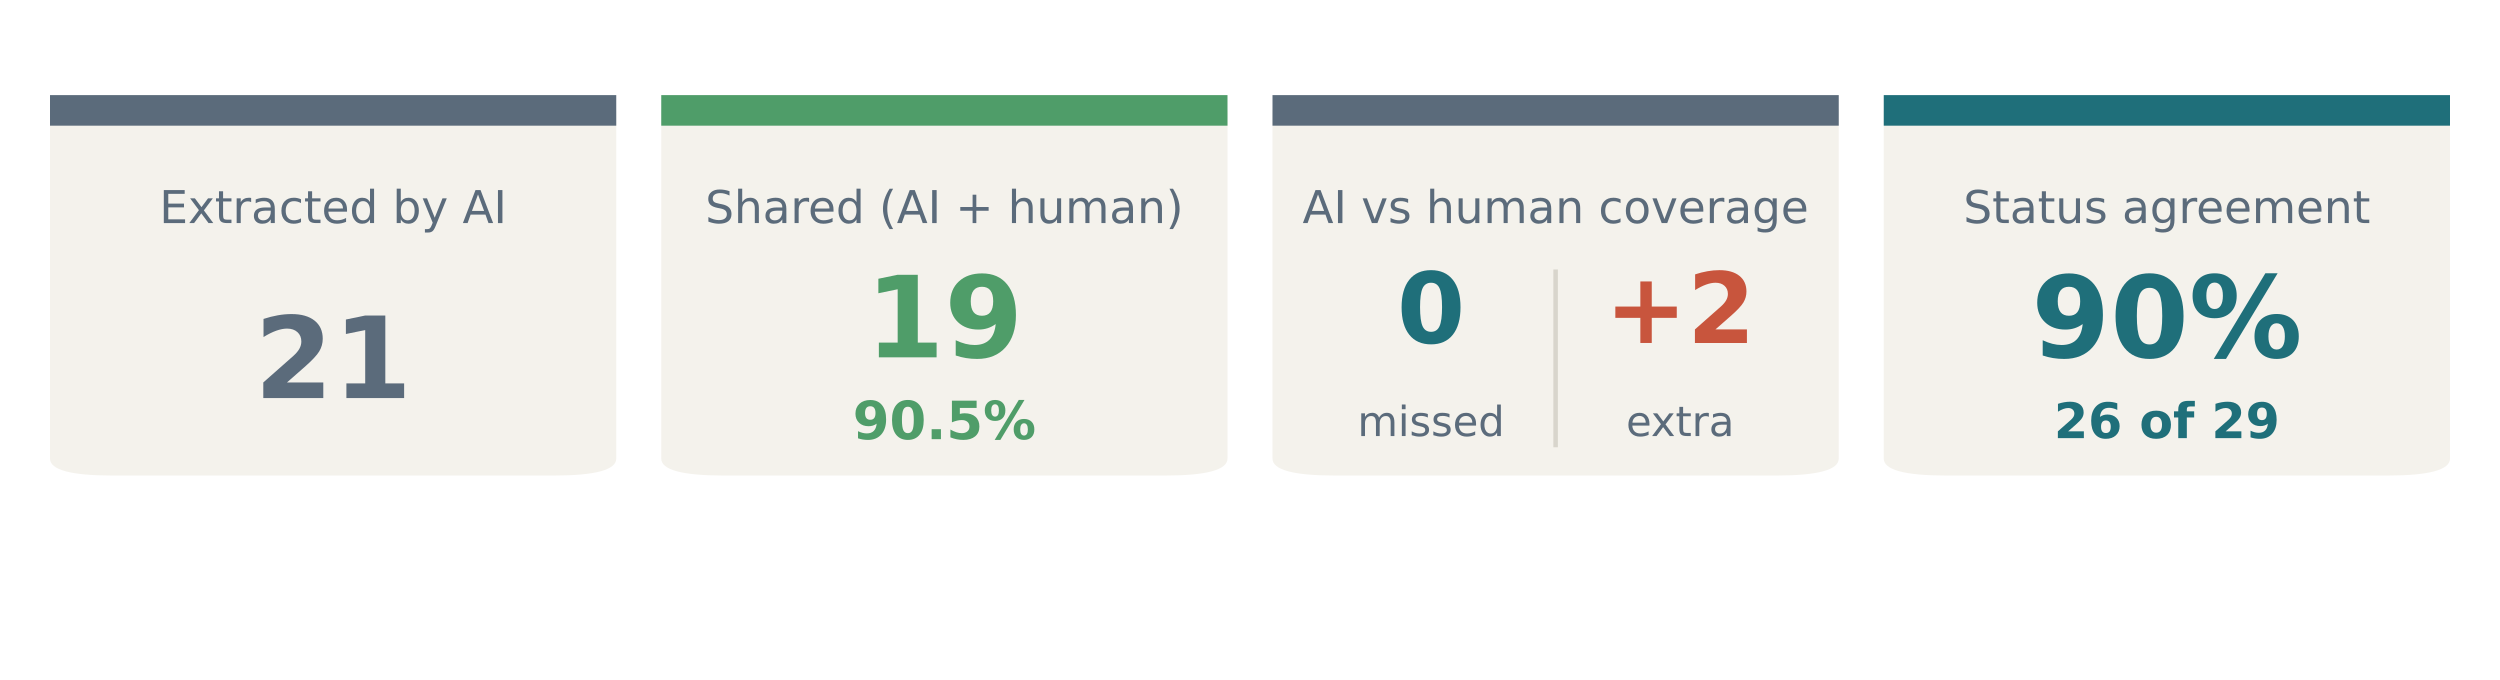
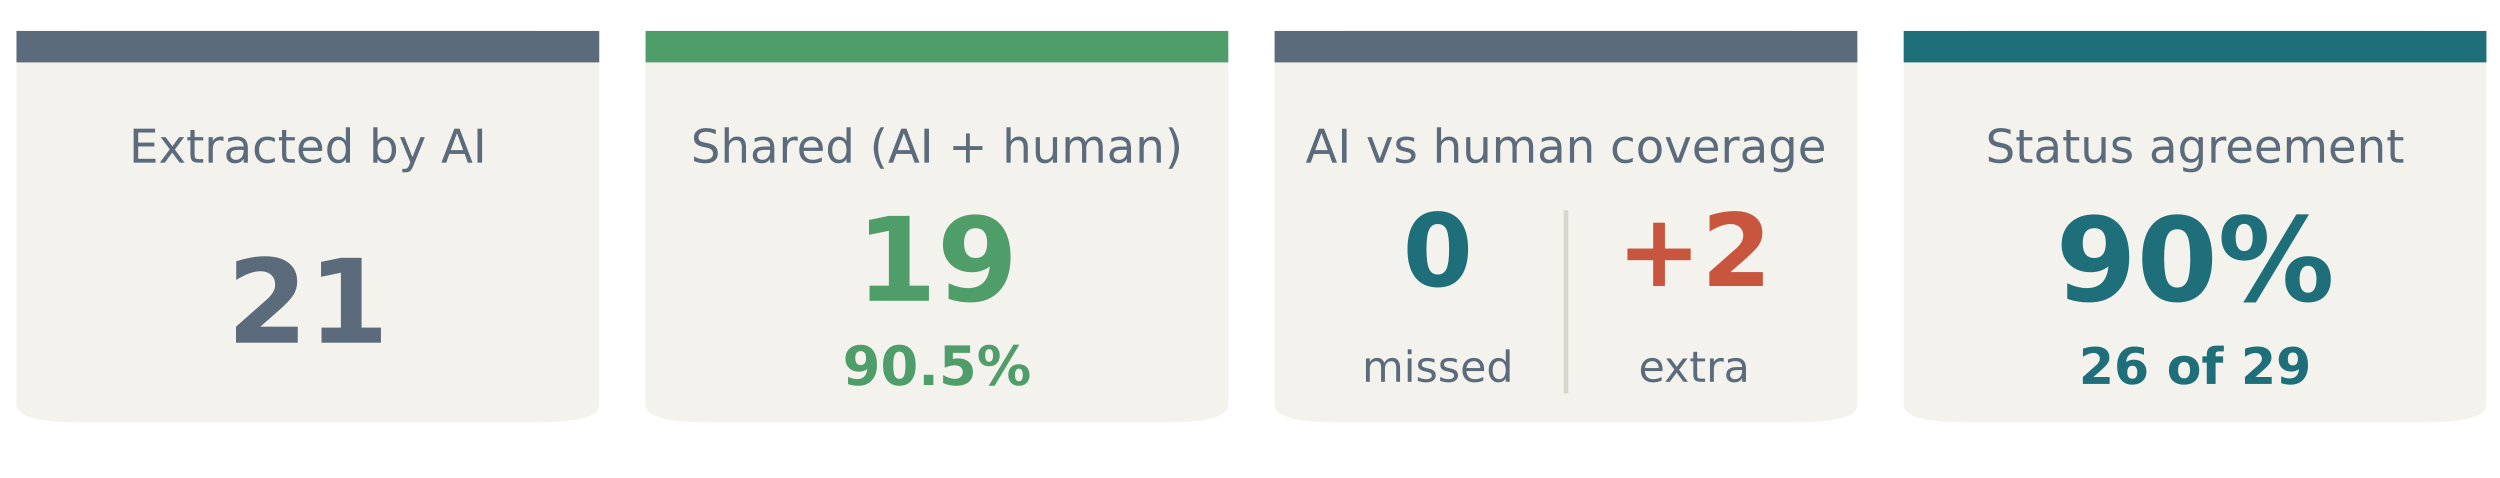
- <svg xmlns="http://www.w3.org/2000/svg" xmlns:xlink="http://www.w3.org/1999/xlink" width="662.4pt" height="180pt" viewBox="0 0 662.4 180" version="1.1">
+ <svg xmlns="http://www.w3.org/2000/svg" xmlns:xlink="http://www.w3.org/1999/xlink" width="858" height="164" viewBox="9.002 17.25 643.646 123" version="1.1">
  <defs>
    <style type="text/css">*{stroke-linejoin: round; stroke-linecap: butt}</style>
  </defs>
  <g id="figure_1">
    <g id="patch_1">
      <path d="M 0 180  L 662.4 180  L 662.4 0  L 0 0  L 0 180  z " style="fill: none; opacity: 0" />
    </g>
    <g id="axes_1">
      <g id="patch_2">
        <path d="M 29.808 126  L 146.722 126  Q 163.282 126 163.282 121.5  L 163.282 29.7  Q 163.282 25.2 146.722 25.2  L 29.808 25.2  Q 13.248 25.2 13.248 29.7  L 13.248 121.5  Q 13.248 126 29.808 126  z " clip-path="url(#pea5efba93e)" style="fill: #f4f2ec" />
      </g>
      <g id="patch_3">
        <path d="M 191.765 126  L 308.678 126  Q 325.238 126 325.238 121.5  L 325.238 29.7  Q 325.238 25.2 308.678 25.2  L 191.765 25.2  Q 175.205 25.2 175.205 29.7  L 175.205 121.5  Q 175.205 126 191.765 126  z " clip-path="url(#pea5efba93e)" style="fill: #f4f2ec" />
      </g>
      <g id="patch_4">
        <path d="M 353.722 126  L 470.635 126  Q 487.195 126 487.195 121.5  L 487.195 29.7  Q 487.195 25.2 470.635 25.2  L 353.722 25.2  Q 337.162 25.2 337.162 29.7  L 337.162 121.5  Q 337.162 126 353.722 126  z " clip-path="url(#pea5efba93e)" style="fill: #f4f2ec" />
      </g>
      <g id="patch_5">
        <path d="M 515.678 126  L 632.592 126  Q 649.152 126 649.152 121.5  L 649.152 29.7  Q 649.152 25.2 632.592 25.2  L 515.678 25.2  Q 499.118 25.2 499.118 29.7  L 499.118 121.5  Q 499.118 126 515.678 126  z " clip-path="url(#pea5efba93e)" style="fill: #f4f2ec" />
      </g>
      <g id="patch_6">
        <path d="M 13.248 33.3  L 163.282 33.3  L 163.282 25.2  L 13.248 25.2  z " clip-path="url(#pea5efba93e)" style="fill: #5b6b7b" />
      </g>
      <g id="patch_7">
        <path d="M 175.205 33.3  L 325.238 33.3  L 325.238 25.2  L 175.205 25.2  z " clip-path="url(#pea5efba93e)" style="fill: #4f9d69" />
      </g>
      <g id="patch_8">
        <path d="M 337.162 33.3  L 487.195 33.3  L 487.195 25.2  L 337.162 25.2  z " clip-path="url(#pea5efba93e)" style="fill: #5b6b7b" />
      </g>
      <g id="patch_9">
        <path d="M 499.118 33.3  L 649.152 33.3  L 649.152 25.2  L 499.118 25.2  z " clip-path="url(#pea5efba93e)" style="fill: #1f6f7a" />
      </g>
      <g id="text_1">
        <g style="fill: #5b6b7b" transform="translate(42.22605 59.11125) scale(0.12 -0.12)">
          <defs>
            <path id="DejaVuSans-45" d="M 628 4666  L 3578 4666  L 3578 4134  L 1259 4134  L 1259 2753  L 3481 2753  L 3481 2222  L 1259 2222  L 1259 531  L 3634 531  L 3634 0  L 628 0  L 628 4666  z " transform="scale(0.015625)" />
            <path id="DejaVuSans-78" d="M 3513 3500  L 2247 1797  L 3578 0  L 2900 0  L 1881 1375  L 863 0  L 184 0  L 1544 1831  L 300 3500  L 978 3500  L 1906 2253  L 2834 3500  L 3513 3500  z " transform="scale(0.015625)" />
            <path id="DejaVuSans-74" d="M 1172 4494  L 1172 3500  L 2356 3500  L 2356 3053  L 1172 3053  L 1172 1153  Q 1172 725 1289 603  Q 1406 481 1766 481  L 2356 481  L 2356 0  L 1766 0  Q 1100 0 847 248  Q 594 497 594 1153  L 594 3053  L 172 3053  L 172 3500  L 594 3500  L 594 4494  L 1172 4494  z " transform="scale(0.015625)" />
            <path id="DejaVuSans-72" d="M 2631 2963  Q 2534 3019 2420 3045  Q 2306 3072 2169 3072  Q 1681 3072 1420 2755  Q 1159 2438 1159 1844  L 1159 0  L 581 0  L 581 3500  L 1159 3500  L 1159 2956  Q 1341 3275 1631 3429  Q 1922 3584 2338 3584  Q 2397 3584 2469 3576  Q 2541 3569 2628 3553  L 2631 2963  z " transform="scale(0.015625)" />
            <path id="DejaVuSans-61" d="M 2194 1759  Q 1497 1759 1228 1600  Q 959 1441 959 1056  Q 959 750 1161 570  Q 1363 391 1709 391  Q 2188 391 2477 730  Q 2766 1069 2766 1631  L 2766 1759  L 2194 1759  z M 3341 1997  L 3341 0  L 2766 0  L 2766 531  Q 2569 213 2275 61  Q 1981 -91 1556 -91  Q 1019 -91 701 211  Q 384 513 384 1019  Q 384 1609 779 1909  Q 1175 2209 1959 2209  L 2766 2209  L 2766 2266  Q 2766 2663 2505 2880  Q 2244 3097 1772 3097  Q 1472 3097 1187 3025  Q 903 2953 641 2809  L 641 3341  Q 956 3463 1253 3523  Q 1550 3584 1831 3584  Q 2591 3584 2966 3190  Q 3341 2797 3341 1997  z " transform="scale(0.015625)" />
            <path id="DejaVuSans-63" d="M 3122 3366  L 3122 2828  Q 2878 2963 2633 3030  Q 2388 3097 2138 3097  Q 1578 3097 1268 2742  Q 959 2388 959 1747  Q 959 1106 1268 751  Q 1578 397 2138 397  Q 2388 397 2633 464  Q 2878 531 3122 666  L 3122 134  Q 2881 22 2623 -34  Q 2366 -91 2075 -91  Q 1284 -91 818 406  Q 353 903 353 1747  Q 353 2603 823 3093  Q 1294 3584 2113 3584  Q 2378 3584 2631 3529  Q 2884 3475 3122 3366  z " transform="scale(0.015625)" />
            <path id="DejaVuSans-65" d="M 3597 1894  L 3597 1613  L 953 1613  Q 991 1019 1311 708  Q 1631 397 2203 397  Q 2534 397 2845 478  Q 3156 559 3463 722  L 3463 178  Q 3153 47 2828 -22  Q 2503 -91 2169 -91  Q 1331 -91 842 396  Q 353 884 353 1716  Q 353 2575 817 3079  Q 1281 3584 2069 3584  Q 2775 3584 3186 3129  Q 3597 2675 3597 1894  z M 3022 2063  Q 3016 2534 2758 2815  Q 2500 3097 2075 3097  Q 1594 3097 1305 2825  Q 1016 2553 972 2059  L 3022 2063  z " transform="scale(0.015625)" />
            <path id="DejaVuSans-64" d="M 2906 2969  L 2906 4863  L 3481 4863  L 3481 0  L 2906 0  L 2906 525  Q 2725 213 2448 61  Q 2172 -91 1784 -91  Q 1150 -91 751 415  Q 353 922 353 1747  Q 353 2572 751 3078  Q 1150 3584 1784 3584  Q 2172 3584 2448 3432  Q 2725 3281 2906 2969  z M 947 1747  Q 947 1113 1208 752  Q 1469 391 1925 391  Q 2381 391 2643 752  Q 2906 1113 2906 1747  Q 2906 2381 2643 2742  Q 2381 3103 1925 3103  Q 1469 3103 1208 2742  Q 947 2381 947 1747  z " transform="scale(0.015625)" />
            <path id="DejaVuSans-20" transform="scale(0.015625)" />
            <path id="DejaVuSans-62" d="M 3116 1747  Q 3116 2381 2855 2742  Q 2594 3103 2138 3103  Q 1681 3103 1420 2742  Q 1159 2381 1159 1747  Q 1159 1113 1420 752  Q 1681 391 2138 391  Q 2594 391 2855 752  Q 3116 1113 3116 1747  z M 1159 2969  Q 1341 3281 1617 3432  Q 1894 3584 2278 3584  Q 2916 3584 3314 3078  Q 3713 2572 3713 1747  Q 3713 922 3314 415  Q 2916 -91 2278 -91  Q 1894 -91 1617 61  Q 1341 213 1159 525  L 1159 0  L 581 0  L 581 4863  L 1159 4863  L 1159 2969  z " transform="scale(0.015625)" />
            <path id="DejaVuSans-79" d="M 2059 -325  Q 1816 -950 1584 -1140  Q 1353 -1331 966 -1331  L 506 -1331  L 506 -850  L 844 -850  Q 1081 -850 1212 -737  Q 1344 -625 1503 -206  L 1606 56  L 191 3500  L 800 3500  L 1894 763  L 2988 3500  L 3597 3500  L 2059 -325  z " transform="scale(0.015625)" />
            <path id="DejaVuSans-41" d="M 2188 4044  L 1331 1722  L 3047 1722  L 2188 4044  z M 1831 4666  L 2547 4666  L 4325 0  L 3669 0  L 3244 1197  L 1141 1197  L 716 0  L 50 0  L 1831 4666  z " transform="scale(0.015625)" />
            <path id="DejaVuSans-49" d="M 628 4666  L 1259 4666  L 1259 0  L 628 0  L 628 4666  z " transform="scale(0.015625)" />
          </defs>
          <use xlink:href="#DejaVuSans-45" />
          <use xlink:href="#DejaVuSans-78" transform="translate(63.18359 0)" />
          <use xlink:href="#DejaVuSans-74" transform="translate(122.3633 0)" />
          <use xlink:href="#DejaVuSans-72" transform="translate(161.5723 0)" />
          <use xlink:href="#DejaVuSans-61" transform="translate(202.6855 0)" />
          <use xlink:href="#DejaVuSans-63" transform="translate(263.9648 0)" />
          <use xlink:href="#DejaVuSans-74" transform="translate(318.9453 0)" />
          <use xlink:href="#DejaVuSans-65" transform="translate(358.1543 0)" />
          <use xlink:href="#DejaVuSans-64" transform="translate(419.6777 0)" />
          <use xlink:href="#DejaVuSans-20" transform="translate(483.1543 0)" />
          <use xlink:href="#DejaVuSans-62" transform="translate(514.9414 0)" />
          <use xlink:href="#DejaVuSans-79" transform="translate(578.418 0)" />
          <use xlink:href="#DejaVuSans-20" transform="translate(637.5977 0)" />
          <use xlink:href="#DejaVuSans-41" transform="translate(669.3848 0)" />
          <use xlink:href="#DejaVuSans-49" transform="translate(737.793 0)" />
        </g>
      </g>
      <g id="text_2">
        <g style="fill: #5b6b7b" transform="translate(67.39136 105.4781) scale(0.3 -0.3)">
          <defs>
            <path id="DejaVuSans-Bold-32" d="M 1844 884  L 3897 884  L 3897 0  L 506 0  L 506 884  L 2209 2388  Q 2438 2594 2547 2791  Q 2656 2988 2656 3200  Q 2656 3528 2436 3728  Q 2216 3928 1850 3928  Q 1569 3928 1234 3808  Q 900 3688 519 3450  L 519 4475  Q 925 4609 1322 4679  Q 1719 4750 2100 4750  Q 2938 4750 3402 4381  Q 3866 4013 3866 3353  Q 3866 2972 3669 2642  Q 3472 2313 2841 1759  L 1844 884  z " transform="scale(0.015625)" />
            <path id="DejaVuSans-Bold-31" d="M 750 831  L 1813 831  L 1813 3847  L 722 3622  L 722 4441  L 1806 4666  L 2950 4666  L 2950 831  L 4013 831  L 4013 0  L 750 0  L 750 831  z " transform="scale(0.015625)" />
          </defs>
          <use xlink:href="#DejaVuSans-Bold-32" />
          <use xlink:href="#DejaVuSans-Bold-31" transform="translate(69.58008 0)" />
        </g>
      </g>
      <g id="text_3">
        <g style="fill: #5b6b7b" transform="translate(186.8672 59.11125) scale(0.12 -0.12)">
          <defs>
            <path id="DejaVuSans-53" d="M 3425 4513  L 3425 3897  Q 3066 4069 2747 4153  Q 2428 4238 2131 4238  Q 1616 4238 1336 4038  Q 1056 3838 1056 3469  Q 1056 3159 1242 3001  Q 1428 2844 1947 2747  L 2328 2669  Q 3034 2534 3370 2195  Q 3706 1856 3706 1288  Q 3706 609 3251 259  Q 2797 -91 1919 -91  Q 1588 -91 1214 -16  Q 841 59 441 206  L 441 856  Q 825 641 1194 531  Q 1563 422 1919 422  Q 2459 422 2753 634  Q 3047 847 3047 1241  Q 3047 1584 2836 1778  Q 2625 1972 2144 2069  L 1759 2144  Q 1053 2284 737 2584  Q 422 2884 422 3419  Q 422 4038 858 4394  Q 1294 4750 2059 4750  Q 2388 4750 2728 4690  Q 3069 4631 3425 4513  z " transform="scale(0.015625)" />
            <path id="DejaVuSans-68" d="M 3513 2113  L 3513 0  L 2938 0  L 2938 2094  Q 2938 2591 2744 2837  Q 2550 3084 2163 3084  Q 1697 3084 1428 2787  Q 1159 2491 1159 1978  L 1159 0  L 581 0  L 581 4863  L 1159 4863  L 1159 2956  Q 1366 3272 1645 3428  Q 1925 3584 2291 3584  Q 2894 3584 3203 3211  Q 3513 2838 3513 2113  z " transform="scale(0.015625)" />
            <path id="DejaVuSans-28" d="M 1984 4856  Q 1566 4138 1362 3434  Q 1159 2731 1159 2009  Q 1159 1288 1364 580  Q 1569 -128 1984 -844  L 1484 -844  Q 1016 -109 783 600  Q 550 1309 550 2009  Q 550 2706 781 3412  Q 1013 4119 1484 4856  L 1984 4856  z " transform="scale(0.015625)" />
            <path id="DejaVuSans-2b" d="M 2944 4013  L 2944 2272  L 4684 2272  L 4684 1741  L 2944 1741  L 2944 0  L 2419 0  L 2419 1741  L 678 1741  L 678 2272  L 2419 2272  L 2419 4013  L 2944 4013  z " transform="scale(0.015625)" />
            <path id="DejaVuSans-75" d="M 544 1381  L 544 3500  L 1119 3500  L 1119 1403  Q 1119 906 1312 657  Q 1506 409 1894 409  Q 2359 409 2629 706  Q 2900 1003 2900 1516  L 2900 3500  L 3475 3500  L 3475 0  L 2900 0  L 2900 538  Q 2691 219 2414 64  Q 2138 -91 1772 -91  Q 1169 -91 856 284  Q 544 659 544 1381  z M 1991 3584  L 1991 3584  z " transform="scale(0.015625)" />
            <path id="DejaVuSans-6d" d="M 3328 2828  Q 3544 3216 3844 3400  Q 4144 3584 4550 3584  Q 5097 3584 5394 3201  Q 5691 2819 5691 2113  L 5691 0  L 5113 0  L 5113 2094  Q 5113 2597 4934 2840  Q 4756 3084 4391 3084  Q 3944 3084 3684 2787  Q 3425 2491 3425 1978  L 3425 0  L 2847 0  L 2847 2094  Q 2847 2600 2669 2842  Q 2491 3084 2119 3084  Q 1678 3084 1418 2786  Q 1159 2488 1159 1978  L 1159 0  L 581 0  L 581 3500  L 1159 3500  L 1159 2956  Q 1356 3278 1631 3431  Q 1906 3584 2284 3584  Q 2666 3584 2933 3390  Q 3200 3197 3328 2828  z " transform="scale(0.015625)" />
            <path id="DejaVuSans-6e" d="M 3513 2113  L 3513 0  L 2938 0  L 2938 2094  Q 2938 2591 2744 2837  Q 2550 3084 2163 3084  Q 1697 3084 1428 2787  Q 1159 2491 1159 1978  L 1159 0  L 581 0  L 581 3500  L 1159 3500  L 1159 2956  Q 1366 3272 1645 3428  Q 1925 3584 2291 3584  Q 2894 3584 3203 3211  Q 3513 2838 3513 2113  z " transform="scale(0.015625)" />
            <path id="DejaVuSans-29" d="M 513 4856  L 1013 4856  Q 1481 4119 1714 3412  Q 1947 2706 1947 2009  Q 1947 1309 1714 600  Q 1481 -109 1013 -844  L 513 -844  Q 928 -128 1133 580  Q 1338 1288 1338 2009  Q 1338 2731 1133 3434  Q 928 4138 513 4856  z " transform="scale(0.015625)" />
          </defs>
          <use xlink:href="#DejaVuSans-53" />
          <use xlink:href="#DejaVuSans-68" transform="translate(63.47656 0)" />
          <use xlink:href="#DejaVuSans-61" transform="translate(126.8555 0)" />
          <use xlink:href="#DejaVuSans-72" transform="translate(188.1348 0)" />
          <use xlink:href="#DejaVuSans-65" transform="translate(226.998 0)" />
          <use xlink:href="#DejaVuSans-64" transform="translate(288.5215 0)" />
          <use xlink:href="#DejaVuSans-20" transform="translate(351.998 0)" />
          <use xlink:href="#DejaVuSans-28" transform="translate(383.7852 0)" />
          <use xlink:href="#DejaVuSans-41" transform="translate(422.7988 0)" />
          <use xlink:href="#DejaVuSans-49" transform="translate(491.207 0)" />
          <use xlink:href="#DejaVuSans-20" transform="translate(520.6992 0)" />
          <use xlink:href="#DejaVuSans-2b" transform="translate(552.4863 0)" />
          <use xlink:href="#DejaVuSans-20" transform="translate(636.2754 0)" />
          <use xlink:href="#DejaVuSans-68" transform="translate(668.0625 0)" />
          <use xlink:href="#DejaVuSans-75" transform="translate(731.4414 0)" />
          <use xlink:href="#DejaVuSans-6d" transform="translate(794.8203 0)" />
          <use xlink:href="#DejaVuSans-61" transform="translate(892.2324 0)" />
          <use xlink:href="#DejaVuSans-6e" transform="translate(953.5117 0)" />
          <use xlink:href="#DejaVuSans-29" transform="translate(1016.891 0)" />
        </g>
      </g>
      <g id="text_4">
        <g style="fill: #4f9d69" transform="translate(229.3482 94.67812) scale(0.3 -0.3)">
          <defs>
            <path id="DejaVuSans-Bold-39" d="M 641 103  L 641 966  Q 928 831 1190 764  Q 1453 697 1709 697  Q 2247 697 2547 995  Q 2847 1294 2900 1881  Q 2688 1725 2447 1647  Q 2206 1569 1925 1569  Q 1209 1569 770 1986  Q 331 2403 331 3084  Q 331 3838 820 4291  Q 1309 4744 2131 4744  Q 3044 4744 3544 4128  Q 4044 3513 4044 2388  Q 4044 1231 3459 570  Q 2875 -91 1856 -91  Q 1528 -91 1228 -42  Q 928 6 641 103  z M 2125 2350  Q 2441 2350 2600 2554  Q 2759 2759 2759 3169  Q 2759 3575 2600 3781  Q 2441 3988 2125 3988  Q 1809 3988 1650 3781  Q 1491 3575 1491 3169  Q 1491 2759 1650 2554  Q 1809 2350 2125 2350  z " transform="scale(0.015625)" />
          </defs>
          <use xlink:href="#DejaVuSans-Bold-31" />
          <use xlink:href="#DejaVuSans-Bold-39" transform="translate(69.58008 0)" />
        </g>
      </g>
      <g id="text_5">
        <g style="fill: #4f9d69" transform="translate(225.9371 116.3631) scale(0.14 -0.14)">
          <defs>
            <path id="DejaVuSans-Bold-30" d="M 2944 2338  Q 2944 3213 2780 3570  Q 2616 3928 2228 3928  Q 1841 3928 1675 3570  Q 1509 3213 1509 2338  Q 1509 1453 1675 1090  Q 1841 728 2228 728  Q 2613 728 2778 1090  Q 2944 1453 2944 2338  z M 4147 2328  Q 4147 1169 3647 539  Q 3147 -91 2228 -91  Q 1306 -91 806 539  Q 306 1169 306 2328  Q 306 3491 806 4120  Q 1306 4750 2228 4750  Q 3147 4750 3647 4120  Q 4147 3491 4147 2328  z " transform="scale(0.015625)" />
            <path id="DejaVuSans-Bold-2e" d="M 653 1209  L 1778 1209  L 1778 0  L 653 0  L 653 1209  z " transform="scale(0.015625)" />
            <path id="DejaVuSans-Bold-35" d="M 678 4666  L 3669 4666  L 3669 3781  L 1638 3781  L 1638 3059  Q 1775 3097 1914 3117  Q 2053 3138 2203 3138  Q 3056 3138 3531 2711  Q 4006 2284 4006 1522  Q 4006 766 3489 337  Q 2972 -91 2053 -91  Q 1656 -91 1267 -14  Q 878 63 494 219  L 494 1166  Q 875 947 1217 837  Q 1559 728 1863 728  Q 2300 728 2551 942  Q 2803 1156 2803 1522  Q 2803 1891 2551 2103  Q 2300 2316 1863 2316  Q 1603 2316 1309 2248  Q 1016 2181 678 2041  L 678 4666  z " transform="scale(0.015625)" />
            <path id="DejaVuSans-Bold-25" d="M 4959 1925  Q 4738 1925 4616 1733  Q 4494 1541 4494 1184  Q 4494 825 4614 633  Q 4734 441 4959 441  Q 5184 441 5303 633  Q 5422 825 5422 1184  Q 5422 1541 5301 1733  Q 5181 1925 4959 1925  z M 4959 2450  Q 5541 2450 5875 2112  Q 6209 1775 6209 1184  Q 6209 594 5875 251  Q 5541 -91 4959 -91  Q 4378 -91 4042 251  Q 3706 594 3706 1184  Q 3706 1772 4042 2111  Q 4378 2450 4959 2450  z M 2094 -91  L 1403 -91  L 4319 4750  L 5013 4750  L 2094 -91  z M 1453 4750  Q 2034 4750 2367 4411  Q 2700 4072 2700 3481  Q 2700 2891 2367 2550  Q 2034 2209 1453 2209  Q 872 2209 539 2550  Q 206 2891 206 3481  Q 206 4072 539 4411  Q 872 4750 1453 4750  z M 1453 4225  Q 1228 4225 1106 4031  Q 984 3838 984 3481  Q 984 3122 1106 2926  Q 1228 2731 1453 2731  Q 1678 2731 1798 2926  Q 1919 3122 1919 3481  Q 1919 3838 1797 4031  Q 1675 4225 1453 4225  z " transform="scale(0.015625)" />
          </defs>
          <use xlink:href="#DejaVuSans-Bold-39" />
          <use xlink:href="#DejaVuSans-Bold-30" transform="translate(69.58008 0)" />
          <use xlink:href="#DejaVuSans-Bold-2e" transform="translate(139.1602 0)" />
          <use xlink:href="#DejaVuSans-Bold-35" transform="translate(177.1484 0)" />
          <use xlink:href="#DejaVuSans-Bold-25" transform="translate(246.7285 0)" />
        </g>
      </g>
      <g id="text_6">
        <g style="fill: #5b6b7b" transform="translate(345.12 59.11125) scale(0.12 -0.12)">
          <defs>
            <path id="DejaVuSans-76" d="M 191 3500  L 800 3500  L 1894 563  L 2988 3500  L 3597 3500  L 2284 0  L 1503 0  L 191 3500  z " transform="scale(0.015625)" />
            <path id="DejaVuSans-73" d="M 2834 3397  L 2834 2853  Q 2591 2978 2328 3040  Q 2066 3103 1784 3103  Q 1356 3103 1142 2972  Q 928 2841 928 2578  Q 928 2378 1081 2264  Q 1234 2150 1697 2047  L 1894 2003  Q 2506 1872 2764 1633  Q 3022 1394 3022 966  Q 3022 478 2636 193  Q 2250 -91 1575 -91  Q 1294 -91 989 -36  Q 684 19 347 128  L 347 722  Q 666 556 975 473  Q 1284 391 1588 391  Q 1994 391 2212 530  Q 2431 669 2431 922  Q 2431 1156 2273 1281  Q 2116 1406 1581 1522  L 1381 1569  Q 847 1681 609 1914  Q 372 2147 372 2553  Q 372 3047 722 3315  Q 1072 3584 1716 3584  Q 2034 3584 2315 3537  Q 2597 3491 2834 3397  z " transform="scale(0.015625)" />
            <path id="DejaVuSans-6f" d="M 1959 3097  Q 1497 3097 1228 2736  Q 959 2375 959 1747  Q 959 1119 1226 758  Q 1494 397 1959 397  Q 2419 397 2687 759  Q 2956 1122 2956 1747  Q 2956 2369 2687 2733  Q 2419 3097 1959 3097  z M 1959 3584  Q 2709 3584 3137 3096  Q 3566 2609 3566 1747  Q 3566 888 3137 398  Q 2709 -91 1959 -91  Q 1206 -91 779 398  Q 353 888 353 1747  Q 353 2609 779 3096  Q 1206 3584 1959 3584  z " transform="scale(0.015625)" />
            <path id="DejaVuSans-67" d="M 2906 1791  Q 2906 2416 2648 2759  Q 2391 3103 1925 3103  Q 1463 3103 1205 2759  Q 947 2416 947 1791  Q 947 1169 1205 825  Q 1463 481 1925 481  Q 2391 481 2648 825  Q 2906 1169 2906 1791  z M 3481 434  Q 3481 -459 3084 -895  Q 2688 -1331 1869 -1331  Q 1566 -1331 1297 -1286  Q 1028 -1241 775 -1147  L 775 -588  Q 1028 -725 1275 -790  Q 1522 -856 1778 -856  Q 2344 -856 2625 -561  Q 2906 -266 2906 331  L 2906 616  Q 2728 306 2450 153  Q 2172 0 1784 0  Q 1141 0 747 490  Q 353 981 353 1791  Q 353 2603 747 3093  Q 1141 3584 1784 3584  Q 2172 3584 2450 3431  Q 2728 3278 2906 2969  L 2906 3500  L 3481 3500  L 3481 434  z " transform="scale(0.015625)" />
          </defs>
          <use xlink:href="#DejaVuSans-41" />
          <use xlink:href="#DejaVuSans-49" transform="translate(68.4082 0)" />
          <use xlink:href="#DejaVuSans-20" transform="translate(97.90039 0)" />
          <use xlink:href="#DejaVuSans-76" transform="translate(129.6875 0)" />
          <use xlink:href="#DejaVuSans-73" transform="translate(188.8672 0)" />
          <use xlink:href="#DejaVuSans-20" transform="translate(240.9668 0)" />
          <use xlink:href="#DejaVuSans-68" transform="translate(272.7539 0)" />
          <use xlink:href="#DejaVuSans-75" transform="translate(336.1328 0)" />
          <use xlink:href="#DejaVuSans-6d" transform="translate(399.5117 0)" />
          <use xlink:href="#DejaVuSans-61" transform="translate(496.9238 0)" />
          <use xlink:href="#DejaVuSans-6e" transform="translate(558.2031 0)" />
          <use xlink:href="#DejaVuSans-20" transform="translate(621.582 0)" />
          <use xlink:href="#DejaVuSans-63" transform="translate(653.3691 0)" />
          <use xlink:href="#DejaVuSans-6f" transform="translate(708.3496 0)" />
          <use xlink:href="#DejaVuSans-76" transform="translate(769.5312 0)" />
          <use xlink:href="#DejaVuSans-65" transform="translate(828.7109 0)" />
          <use xlink:href="#DejaVuSans-72" transform="translate(890.2344 0)" />
          <use xlink:href="#DejaVuSans-61" transform="translate(931.3477 0)" />
          <use xlink:href="#DejaVuSans-67" transform="translate(992.627 0)" />
          <use xlink:href="#DejaVuSans-65" transform="translate(1056.104 0)" />
        </g>
      </g>
      <g id="text_7">
        <g style="fill: #1f6f7a" transform="translate(370.1259 90.87438) scale(0.26 -0.26)">
          <use xlink:href="#DejaVuSans-Bold-30" />
        </g>
      </g>
      <g id="text_8">
        <g style="fill: #5b6b7b" transform="translate(359.6795 115.5353) scale(0.11 -0.11)">
          <defs>
            <path id="DejaVuSans-69" d="M 603 3500  L 1178 3500  L 1178 0  L 603 0  L 603 3500  z M 603 4863  L 1178 4863  L 1178 4134  L 603 4134  L 603 4863  z " transform="scale(0.015625)" />
          </defs>
          <use xlink:href="#DejaVuSans-6d" />
          <use xlink:href="#DejaVuSans-69" transform="translate(97.41211 0)" />
          <use xlink:href="#DejaVuSans-73" transform="translate(125.1953 0)" />
          <use xlink:href="#DejaVuSans-73" transform="translate(177.2949 0)" />
          <use xlink:href="#DejaVuSans-65" transform="translate(229.3945 0)" />
          <use xlink:href="#DejaVuSans-64" transform="translate(290.918 0)" />
        </g>
      </g>
      <g id="line2d_1">
        <path d="M 412.178 117.9  L 412.178 72  " clip-path="url(#pea5efba93e)" style="fill: none; stroke: #d8d5cc; stroke-width: 1.2; stroke-linecap: square" />
      </g>
      <g id="text_9">
        <g style="fill: #c8553d" transform="translate(425.247 90.87438) scale(0.26 -0.26)">
          <defs>
            <path id="DejaVuSans-Bold-2b" d="M 3053 4013  L 3053 2375  L 4684 2375  L 4684 1638  L 3053 1638  L 3053 0  L 2309 0  L 2309 1638  L 678 1638  L 678 2375  L 2309 2375  L 2309 4013  L 3053 4013  z " transform="scale(0.015625)" />
          </defs>
          <use xlink:href="#DejaVuSans-Bold-2b" />
          <use xlink:href="#DejaVuSans-Bold-32" transform="translate(83.78906 0)" />
        </g>
      </g>
      <g id="text_10">
        <g style="fill: #5b6b7b" transform="translate(430.8549 115.5353) scale(0.11 -0.11)">
          <use xlink:href="#DejaVuSans-65" />
          <use xlink:href="#DejaVuSans-78" transform="translate(59.77344 0)" />
          <use xlink:href="#DejaVuSans-74" transform="translate(118.9531 0)" />
          <use xlink:href="#DejaVuSans-72" transform="translate(158.1621 0)" />
          <use xlink:href="#DejaVuSans-61" transform="translate(199.2754 0)" />
        </g>
      </g>
      <g id="text_11">
        <g style="fill: #5b6b7b" transform="translate(520.2177 59.11125) scale(0.12 -0.12)">
          <use xlink:href="#DejaVuSans-53" />
          <use xlink:href="#DejaVuSans-74" transform="translate(63.47656 0)" />
          <use xlink:href="#DejaVuSans-61" transform="translate(102.6855 0)" />
          <use xlink:href="#DejaVuSans-74" transform="translate(163.9648 0)" />
          <use xlink:href="#DejaVuSans-75" transform="translate(203.1738 0)" />
          <use xlink:href="#DejaVuSans-73" transform="translate(266.5527 0)" />
          <use xlink:href="#DejaVuSans-20" transform="translate(318.6523 0)" />
          <use xlink:href="#DejaVuSans-61" transform="translate(350.4395 0)" />
          <use xlink:href="#DejaVuSans-67" transform="translate(411.7188 0)" />
          <use xlink:href="#DejaVuSans-72" transform="translate(475.1953 0)" />
          <use xlink:href="#DejaVuSans-65" transform="translate(514.0586 0)" />
          <use xlink:href="#DejaVuSans-65" transform="translate(575.582 0)" />
          <use xlink:href="#DejaVuSans-6d" transform="translate(637.1055 0)" />
          <use xlink:href="#DejaVuSans-65" transform="translate(734.5176 0)" />
          <use xlink:href="#DejaVuSans-6e" transform="translate(796.041 0)" />
          <use xlink:href="#DejaVuSans-74" transform="translate(859.4199 0)" />
        </g>
      </g>
      <g id="text_12">
        <g style="fill: #1f6f7a" transform="translate(538.2313 94.67812) scale(0.3 -0.3)">
          <use xlink:href="#DejaVuSans-Bold-39" />
          <use xlink:href="#DejaVuSans-Bold-30" transform="translate(69.58008 0)" />
          <use xlink:href="#DejaVuSans-Bold-25" transform="translate(139.1602 0)" />
        </g>
      </g>
      <g id="text_13">
        <g style="fill: #1f6f7a" transform="translate(544.2261 116.0872) scale(0.13 -0.13)">
          <defs>
            <path id="DejaVuSans-Bold-36" d="M 2316 2303  Q 2000 2303 1842 2098  Q 1684 1894 1684 1484  Q 1684 1075 1842 870  Q 2000 666 2316 666  Q 2634 666 2792 870  Q 2950 1075 2950 1484  Q 2950 1894 2792 2098  Q 2634 2303 2316 2303  z M 3803 4544  L 3803 3681  Q 3506 3822 3243 3889  Q 2981 3956 2731 3956  Q 2194 3956 1894 3657  Q 1594 3359 1544 2772  Q 1750 2925 1990 3001  Q 2231 3078 2516 3078  Q 3231 3078 3670 2659  Q 4109 2241 4109 1563  Q 4109 813 3618 361  Q 3128 -91 2303 -91  Q 1394 -91 895 523  Q 397 1138 397 2266  Q 397 3422 980 4083  Q 1563 4744 2578 4744  Q 2900 4744 3203 4694  Q 3506 4644 3803 4544  z " transform="scale(0.015625)" />
            <path id="DejaVuSans-Bold-20" transform="scale(0.015625)" />
            <path id="DejaVuSans-Bold-6f" d="M 2203 2784  Q 1831 2784 1636 2517  Q 1441 2250 1441 1747  Q 1441 1244 1636 976  Q 1831 709 2203 709  Q 2569 709 2762 976  Q 2956 1244 2956 1747  Q 2956 2250 2762 2517  Q 2569 2784 2203 2784  z M 2203 3584  Q 3106 3584 3614 3096  Q 4122 2609 4122 1747  Q 4122 884 3614 396  Q 3106 -91 2203 -91  Q 1297 -91 786 396  Q 275 884 275 1747  Q 275 2609 786 3096  Q 1297 3584 2203 3584  z " transform="scale(0.015625)" />
            <path id="DejaVuSans-Bold-66" d="M 2841 4863  L 2841 4128  L 2222 4128  Q 1984 4128 1890 4042  Q 1797 3956 1797 3744  L 1797 3500  L 2753 3500  L 2753 2700  L 1797 2700  L 1797 0  L 678 0  L 678 2700  L 122 2700  L 122 3500  L 678 3500  L 678 3744  Q 678 4316 997 4589  Q 1316 4863 1984 4863  L 2841 4863  z " transform="scale(0.015625)" />
          </defs>
          <use xlink:href="#DejaVuSans-Bold-32" />
          <use xlink:href="#DejaVuSans-Bold-36" transform="translate(69.58008 0)" />
          <use xlink:href="#DejaVuSans-Bold-20" transform="translate(139.1602 0)" />
          <use xlink:href="#DejaVuSans-Bold-6f" transform="translate(173.9746 0)" />
          <use xlink:href="#DejaVuSans-Bold-66" transform="translate(242.6758 0)" />
          <use xlink:href="#DejaVuSans-Bold-20" transform="translate(286.1816 0)" />
          <use xlink:href="#DejaVuSans-Bold-32" transform="translate(320.9961 0)" />
          <use xlink:href="#DejaVuSans-Bold-39" transform="translate(390.5762 0)" />
        </g>
      </g>
    </g>
  </g>
  <defs>
    <clipPath id="pea5efba93e">
      <rect x="0" y="0" width="662.4" height="180" />
    </clipPath>
  </defs>
</svg>
